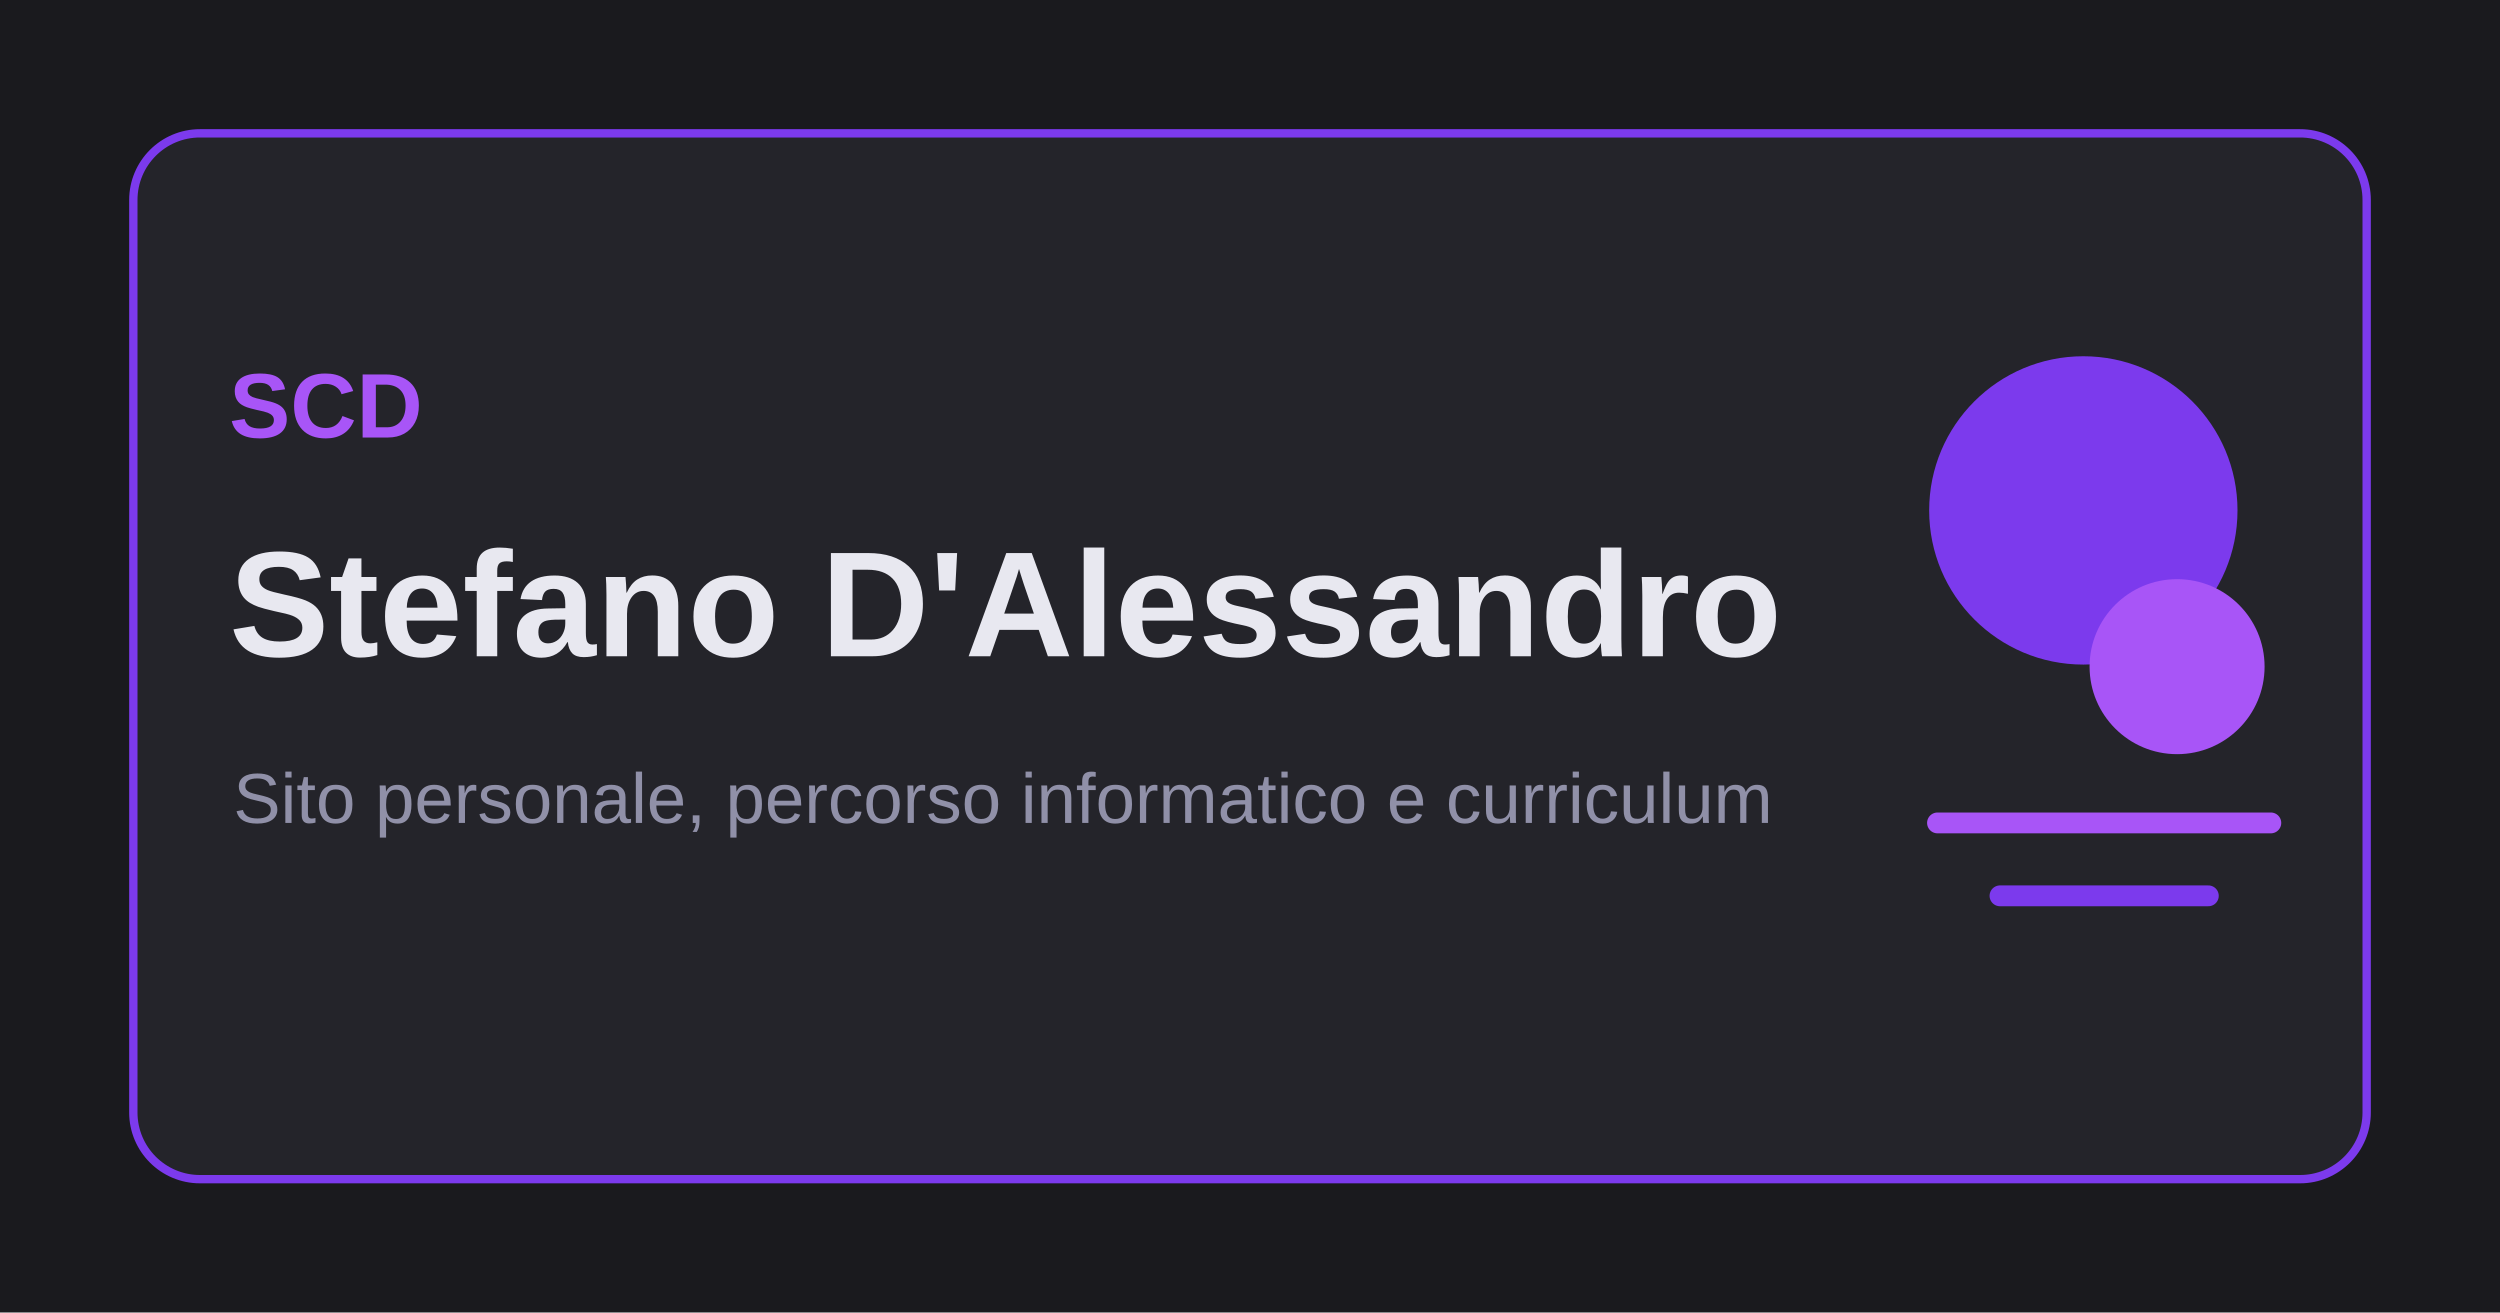
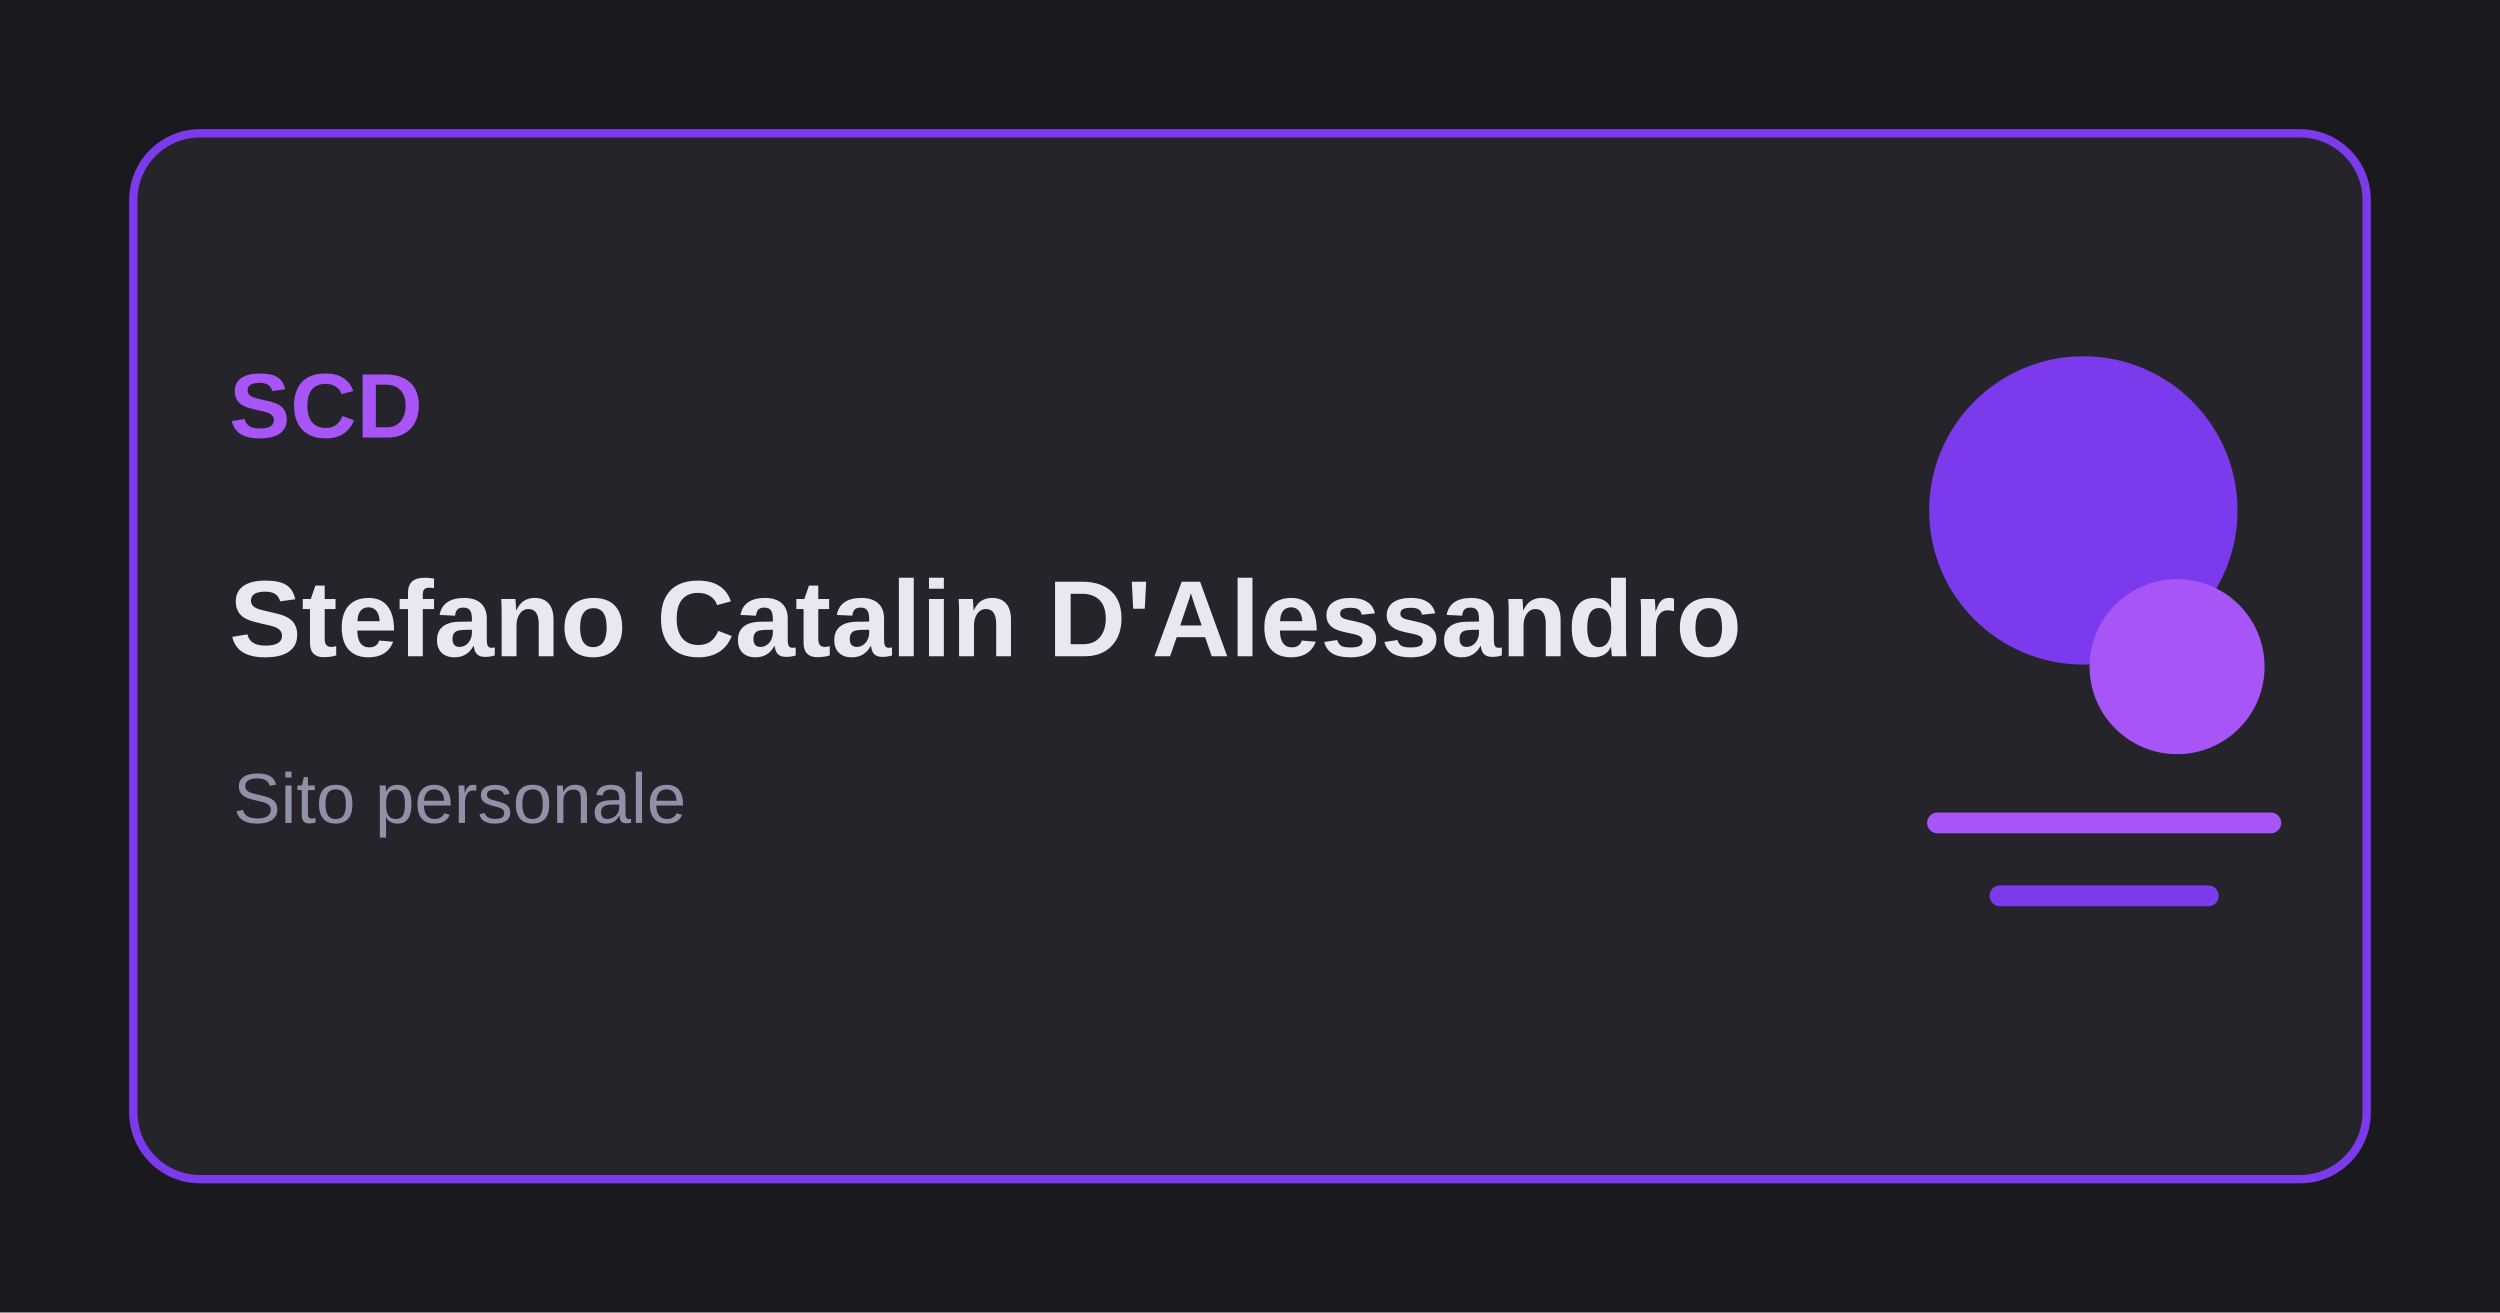
<svg xmlns="http://www.w3.org/2000/svg" width="1200" height="630" viewBox="0 0 1200 630">
  <rect width="1200" height="630" fill="#1a1a1e" />
  <rect x="64" y="64" width="1072" height="502" rx="32" fill="#24242a" stroke="#7c3aed" stroke-width="4" />
  <text x="110" y="210" fill="#a855f7" font-family="Segoe UI, Arial, sans-serif" font-size="44" font-weight="700">SCD</text>
-   <text x="110" y="315" fill="#e8e8f0" font-family="Segoe UI, Arial, sans-serif" font-size="72" font-weight="800">Stefano D'Alessandro</text>
-   <text x="112" y="395" fill="#9090a8" font-family="Segoe UI, Arial, sans-serif" font-size="34">Sito personale, percorso informatico e curriculum</text>
+   <text x="110" y="315" fill="#e8e8f0" font-family="Segoe UI, Arial, sans-serif" font-size="52" font-weight="800">Stefano Catalin D'Alessandro</text>
+   <text x="112" y="395" fill="#9090a8" font-family="Segoe UI, Arial, sans-serif" font-size="34">Sito personale</text>
  <circle cx="1000" cy="245" r="74" fill="#7c3aed" />
  <circle cx="1045" cy="320" r="42" fill="#a855f7" />
  <path d="M930 395h160" stroke="#a855f7" stroke-width="10" stroke-linecap="round" />
  <path d="M960 430h100" stroke="#7c3aed" stroke-width="10" stroke-linecap="round" />
</svg>
